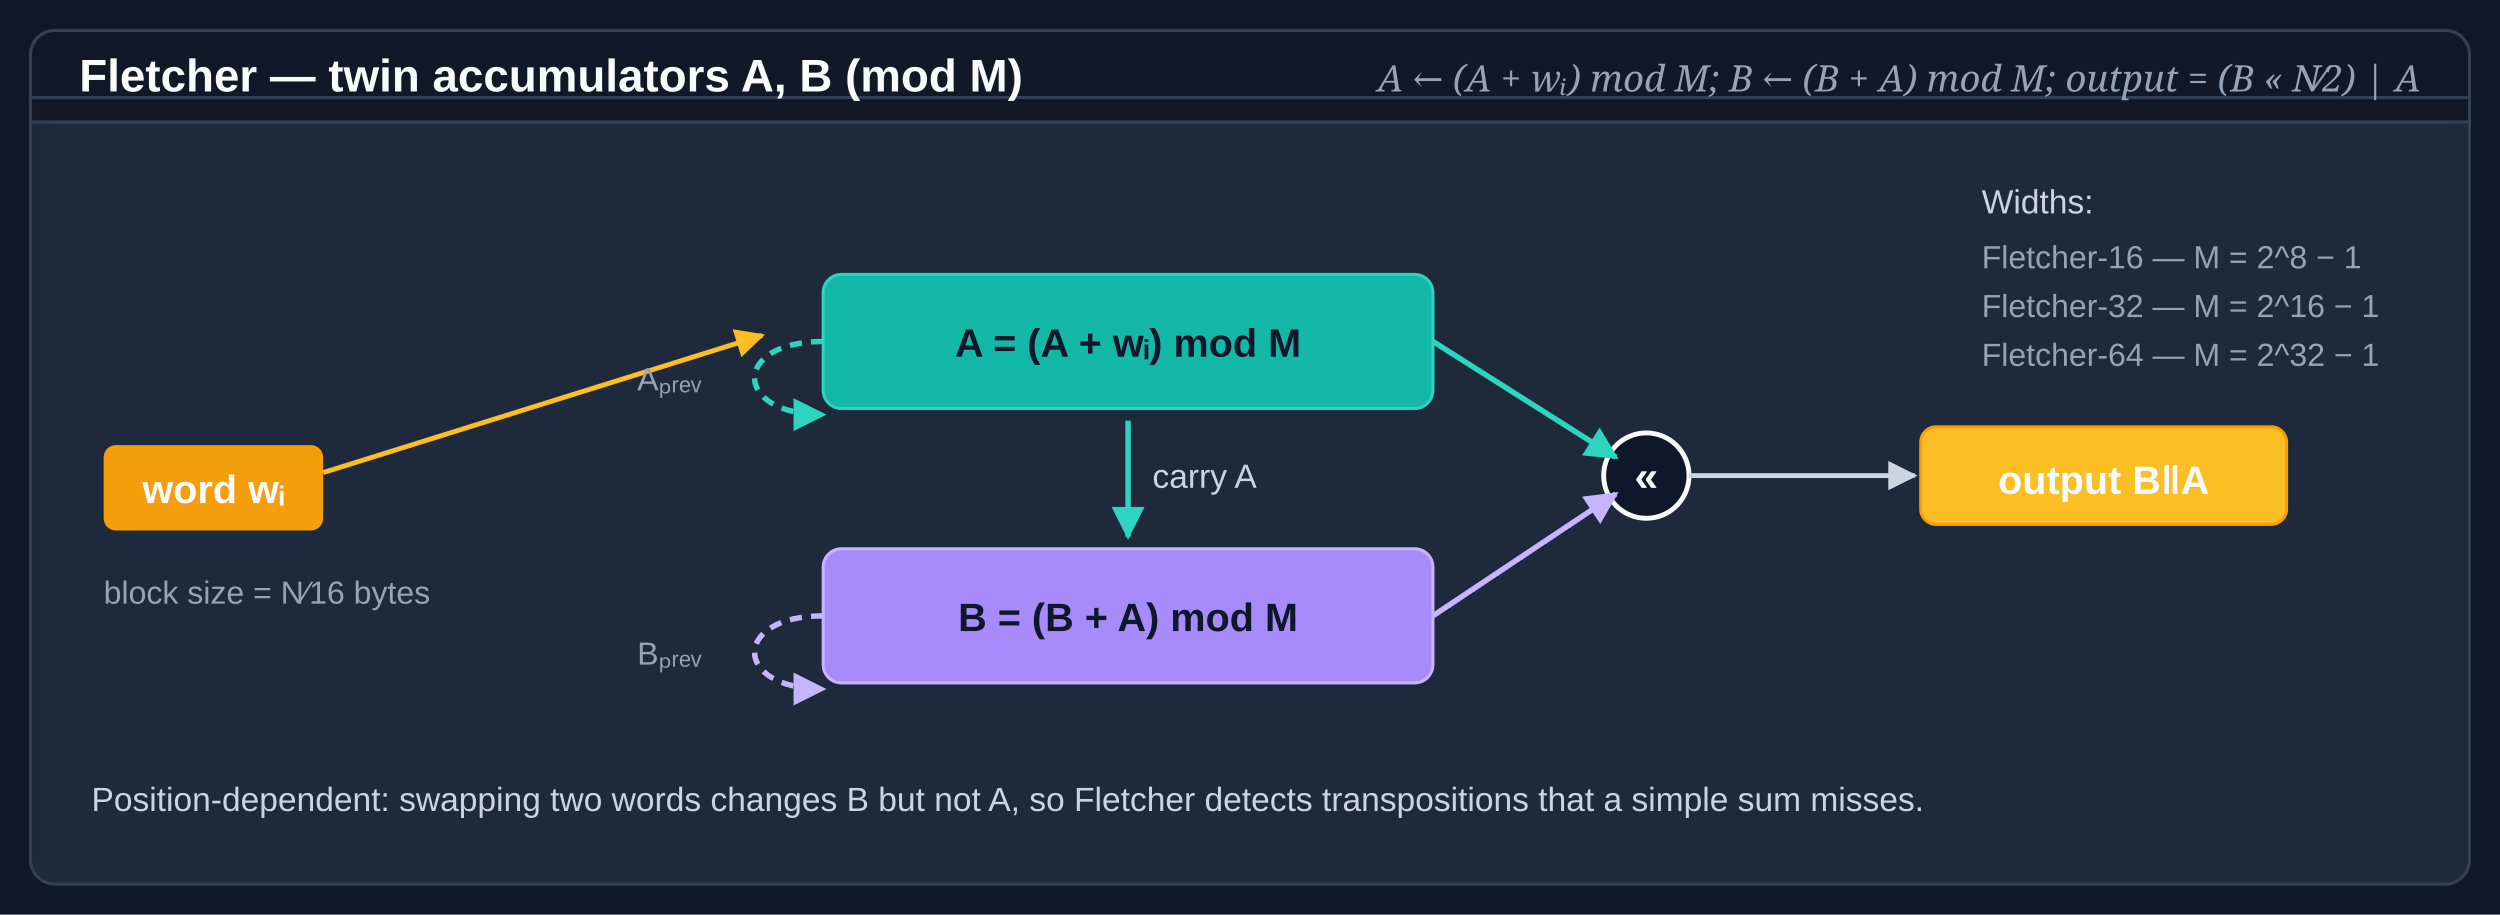
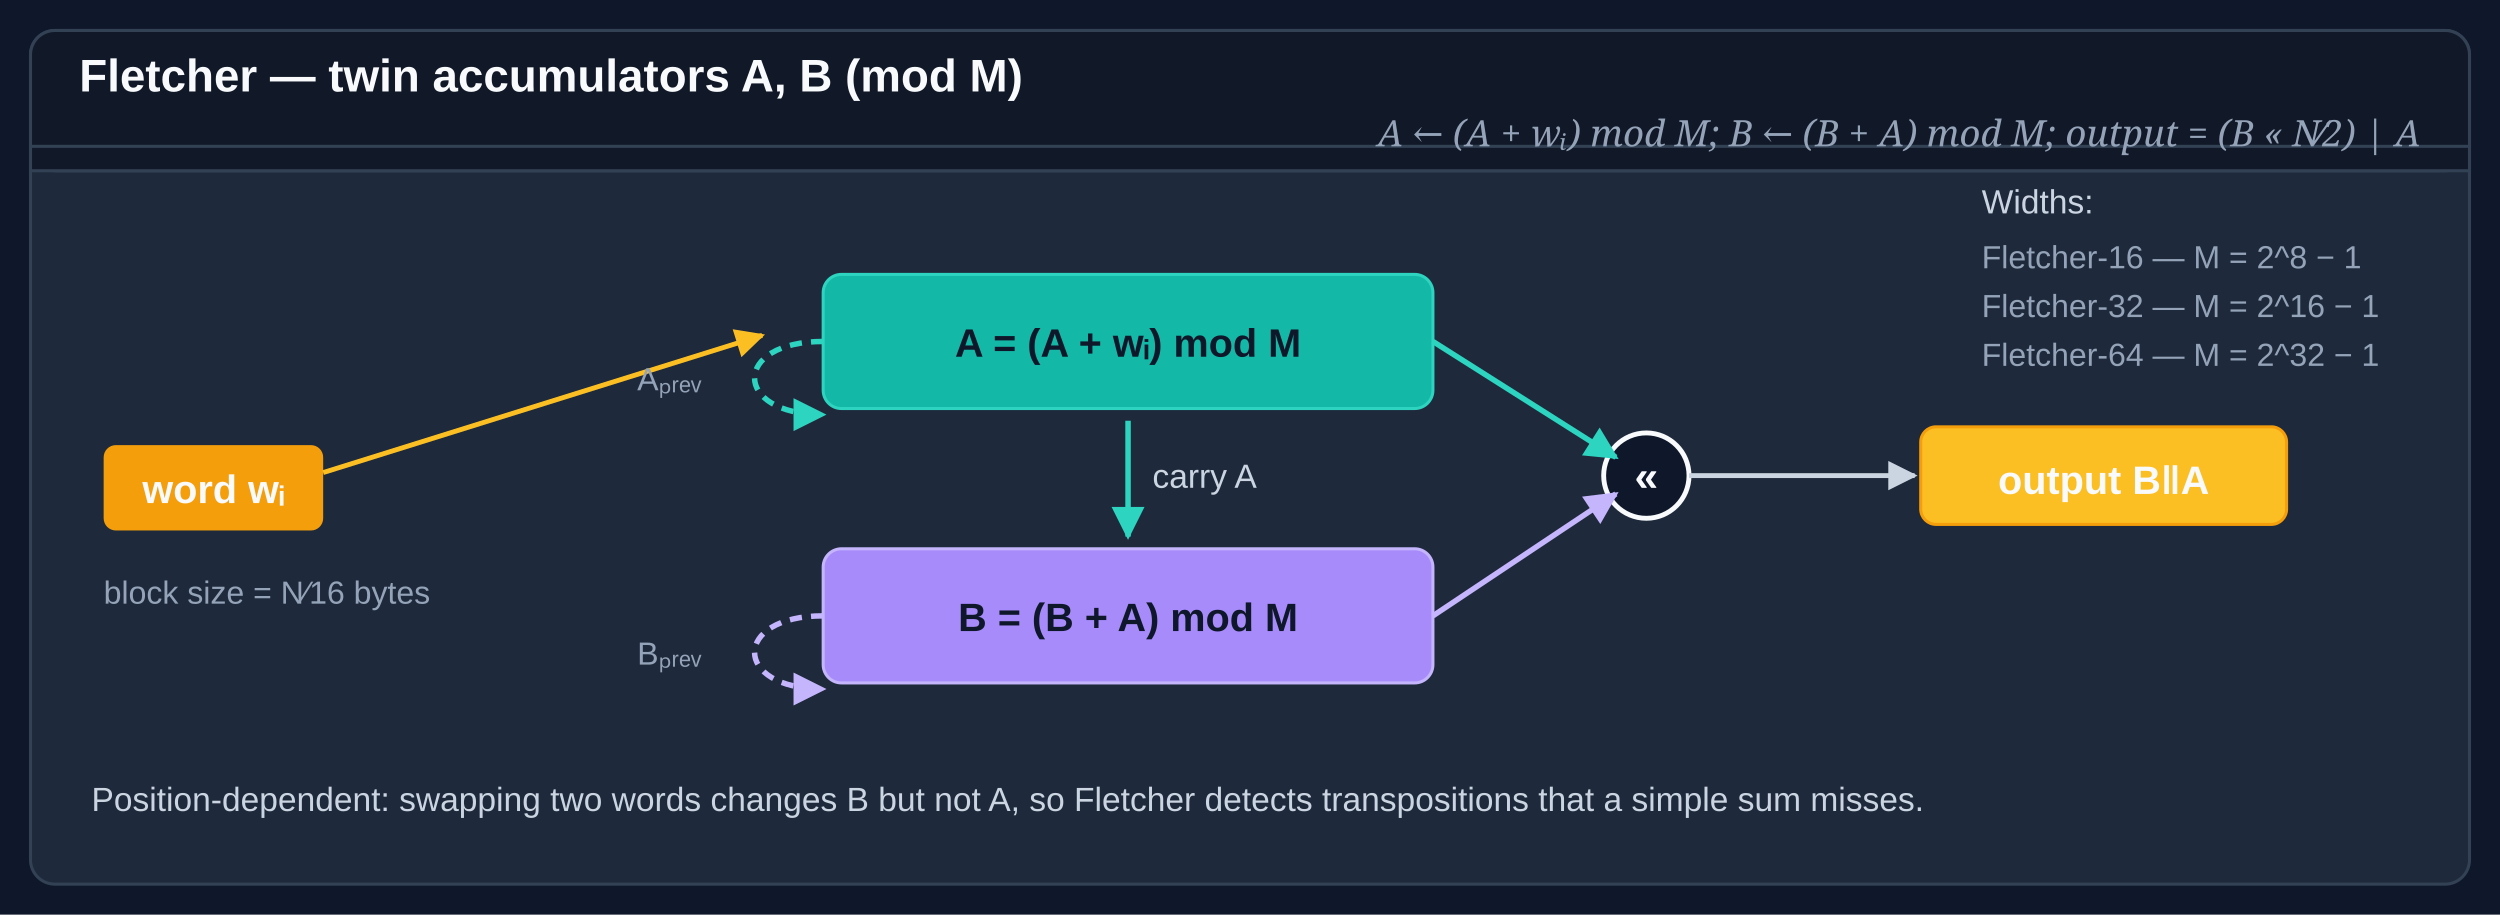
<svg xmlns="http://www.w3.org/2000/svg" viewBox="0 0 820 300" role="img" aria-labelledby="fl-title fl-desc">
  <defs>
    <style>
      .bg { fill: #0F172A; }
      .panel { fill: #1E293B; stroke: #334155; stroke-width: 1; }
      .header { fill: #111827; stroke: #334155; stroke-width: 1; }
      .title { fill: #F8FAFC; font: 700 15px/1 "Segoe UI",Arial,sans-serif; }
      .formula { fill: #94A3B8; font: italic 12px/1 "Cambria",Georgia,serif; }
      .label { fill: #F8FAFC; font: 700 13px/1 "Segoe UI",Arial,sans-serif; }
      .sub { fill: #CBD5E1; font: 400 11px/1 "Segoe UI",Arial,sans-serif; }
      .sub-muted { fill: #94A3B8; font: 400 10.5px/1 "Segoe UI",Arial,sans-serif; }
      .band-a { fill: #14B8A6; stroke: #2DD4BF; stroke-width: 1; }
      .band-b { fill: #A78BFA; stroke: #C4B5FD; stroke-width: 1; }
      .byte { fill: #F59E0B; }
      .tag { fill: #FBBF24; stroke: #F59E0B; stroke-width: 1; }
      .wire { stroke: #CBD5E1; stroke-width: 1.6; fill: none; }
      .wire-a { stroke: #2DD4BF; stroke-width: 1.8; fill: none; }
      .wire-b { stroke: #C4B5FD; stroke-width: 1.8; fill: none; }
      .wire-word { stroke: #FBBF24; stroke-width: 1.6; fill: none; }
      .plus { fill: #0F172A; stroke: #F8FAFC; stroke-width: 1.6; }
      .plus-sym { fill: #F8FAFC; font: 700 14px/1 "Segoe UI",Arial,sans-serif; text-anchor: middle; }
      .band-text { fill: #0F172A; font: 700 13px/1 "Segoe UI",Arial,sans-serif; text-anchor: middle; }
    </style>
    <marker id="arr-d2" viewBox="0 0 10 10" refX="9" refY="5" markerWidth="6" markerHeight="6" orient="auto-start-reverse">
      <path d="M0,0 L10,5 L0,10 Z" fill="#CBD5E1" />
    </marker>
    <marker id="arr-a" viewBox="0 0 10 10" refX="9" refY="5" markerWidth="6" markerHeight="6" orient="auto-start-reverse">
      <path d="M0,0 L10,5 L0,10 Z" fill="#2DD4BF" />
    </marker>
    <marker id="arr-b" viewBox="0 0 10 10" refX="9" refY="5" markerWidth="6" markerHeight="6" orient="auto-start-reverse">
      <path d="M0,0 L10,5 L0,10 Z" fill="#C4B5FD" />
    </marker>
    <marker id="arr-w" viewBox="0 0 10 10" refX="9" refY="5" markerWidth="6" markerHeight="6" orient="auto-start-reverse">
      <path d="M0,0 L10,5 L0,10 Z" fill="#FBBF24" />
    </marker>
  </defs>
  <rect class="bg" width="820" height="300" />
  <g transform="translate(10 10)">
    <rect class="panel" width="800" height="280" rx="8" />
-     <rect class="header" width="800" height="30" rx="8" />
-     <rect class="header" y="22" width="800" height="8" />
+     <rect class="header" width="800" height="46" rx="8" />
+     <rect class="header" y="38" width="800" height="8" />
    <text class="title" x="16" y="20">Fletcher — twin accumulators A, B (mod M)</text>
-     <text class="formula" x="800" y="20" text-anchor="end" dx="-16">A ← (A + wᵢ) mod M;   B ← (B + A) mod M;   output = (B « N⁄2) | A</text>
+     <text class="formula" x="784" y="38" text-anchor="end">A ← (A + wᵢ) mod M;   B ← (B + A) mod M;   output = (B « N⁄2) | A</text>
    <g transform="translate(60 150)">
      <rect class="byte" x="-36" y="-14" width="72" height="28" rx="4" />
      <text class="label" x="0" y="5" text-anchor="middle" fill="#0F172A">word wᵢ</text>
    </g>
    <text class="sub-muted" x="24" y="188">block size = N⁄16 bytes</text>
    <g transform="translate(260 80)">
      <rect class="band-a" x="0" y="0" width="200" height="44" rx="6" />
      <text class="band-text" x="100" y="27">A = (A + wᵢ) mod M</text>
    </g>
    <line class="wire-word" x1="96" y1="145" x2="240" y2="100" marker-end="url(#arr-w)" />
    <g transform="translate(260 170)">
      <rect class="band-b" x="0" y="0" width="200" height="44" rx="6" />
      <text class="band-text" x="100" y="27">B = (B + A) mod M</text>
    </g>
    <path class="wire-a" d="M 360 128 L 360 166" marker-end="url(#arr-a)" />
    <text class="sub" x="368" y="150">carry A</text>
    <path class="wire-a" d="M 260 102 C 230 102, 230 126, 260 126" stroke-dasharray="4 3" marker-end="url(#arr-a)" />
    <text class="sub-muted" x="220" y="118" text-anchor="end">Aₚᵣₑᵥ</text>
    <path class="wire-b" d="M 260 192 C 230 192, 230 216, 260 216" stroke-dasharray="4 3" marker-end="url(#arr-b)" />
    <text class="sub-muted" x="220" y="208" text-anchor="end">Bₚᵣₑᵥ</text>
    <g transform="translate(530 146)">
      <circle class="plus" cx="0" cy="0" r="14" />
      <text class="plus-sym" x="0" y="5">«</text>
    </g>
    <line class="wire-a" x1="460" y1="102" x2="520" y2="140" marker-end="url(#arr-a)" />
    <line class="wire-b" x1="460" y1="192" x2="520" y2="152" marker-end="url(#arr-b)" />
    <g transform="translate(680 146)">
      <rect class="tag" x="-60" y="-16" width="120" height="32" rx="5" />
      <text class="label" x="0" y="6" text-anchor="middle" fill="#0F172A">output B‖A</text>
    </g>
    <line class="wire" x1="544" y1="146" x2="618" y2="146" marker-end="url(#arr-d2)" />
    <g transform="translate(640 60)">
      <text class="sub" x="0" y="0">Widths:</text>
      <text class="sub-muted" x="0" y="18">Fletcher-16 — M = 2^8  − 1</text>
      <text class="sub-muted" x="0" y="34">Fletcher-32 — M = 2^16 − 1</text>
      <text class="sub-muted" x="0" y="50">Fletcher-64 — M = 2^32 − 1</text>
    </g>
    <text class="sub" x="20" y="256">Position-dependent: swapping two words changes B but not A, so Fletcher detects transpositions that a simple sum misses.</text>
  </g>
</svg>
